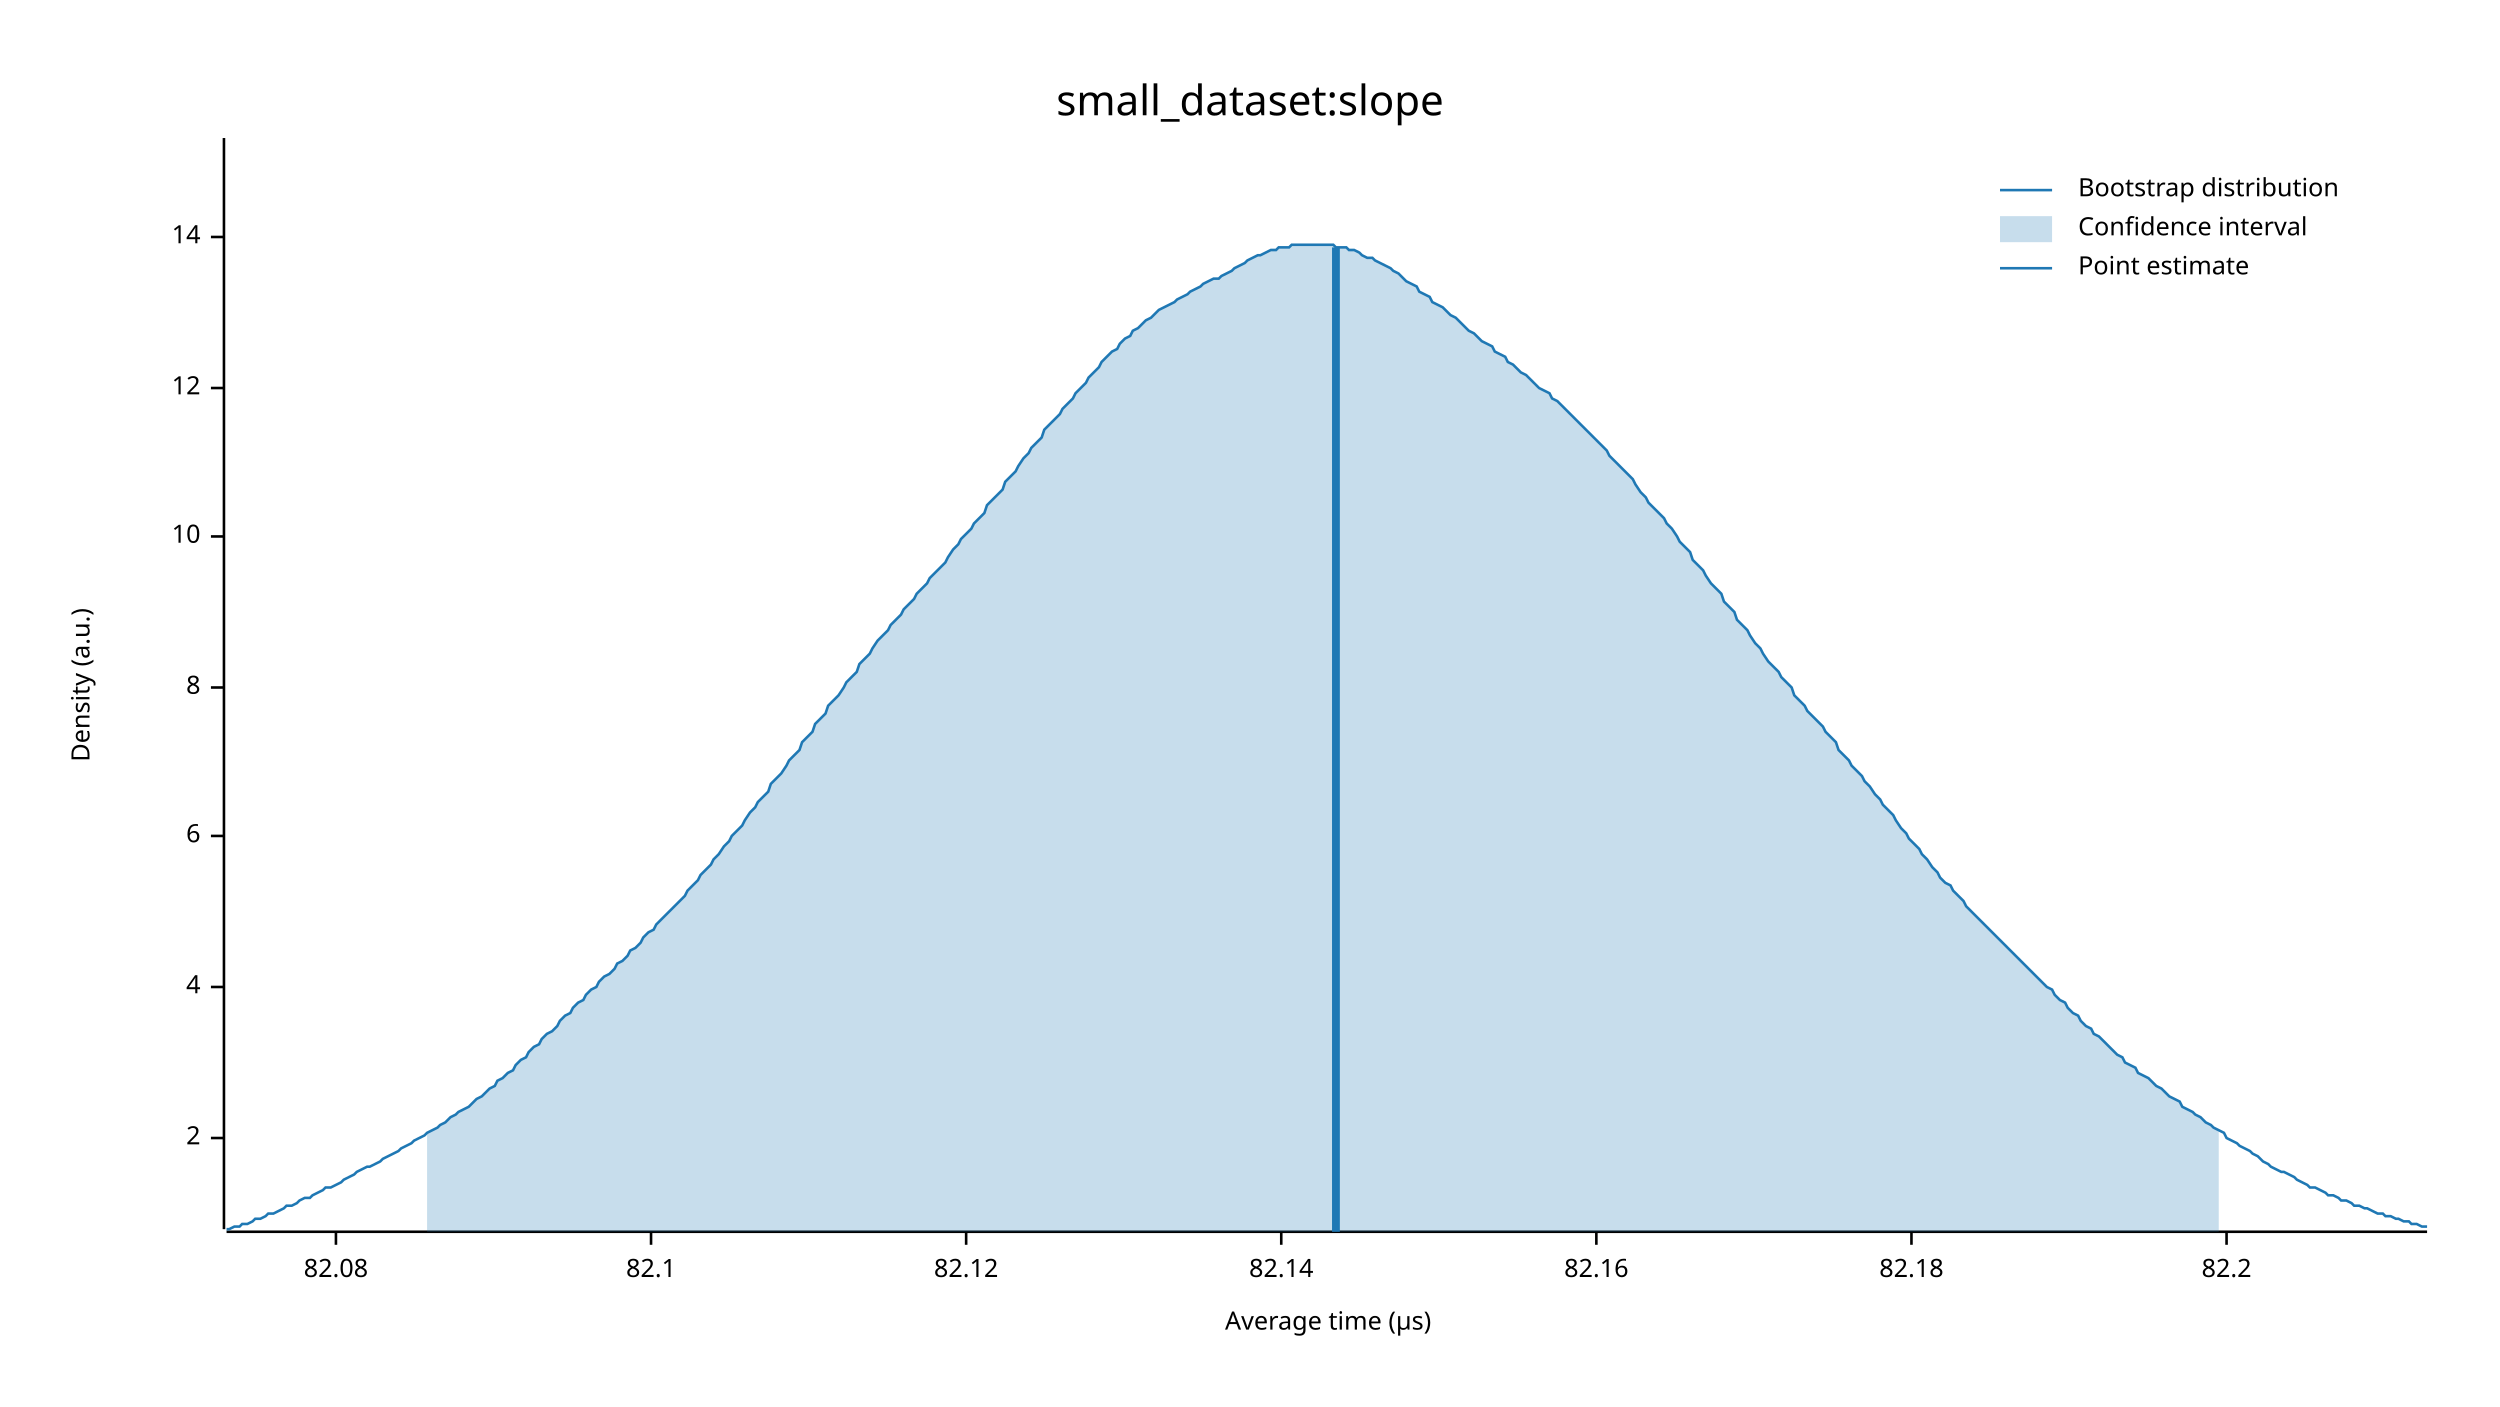
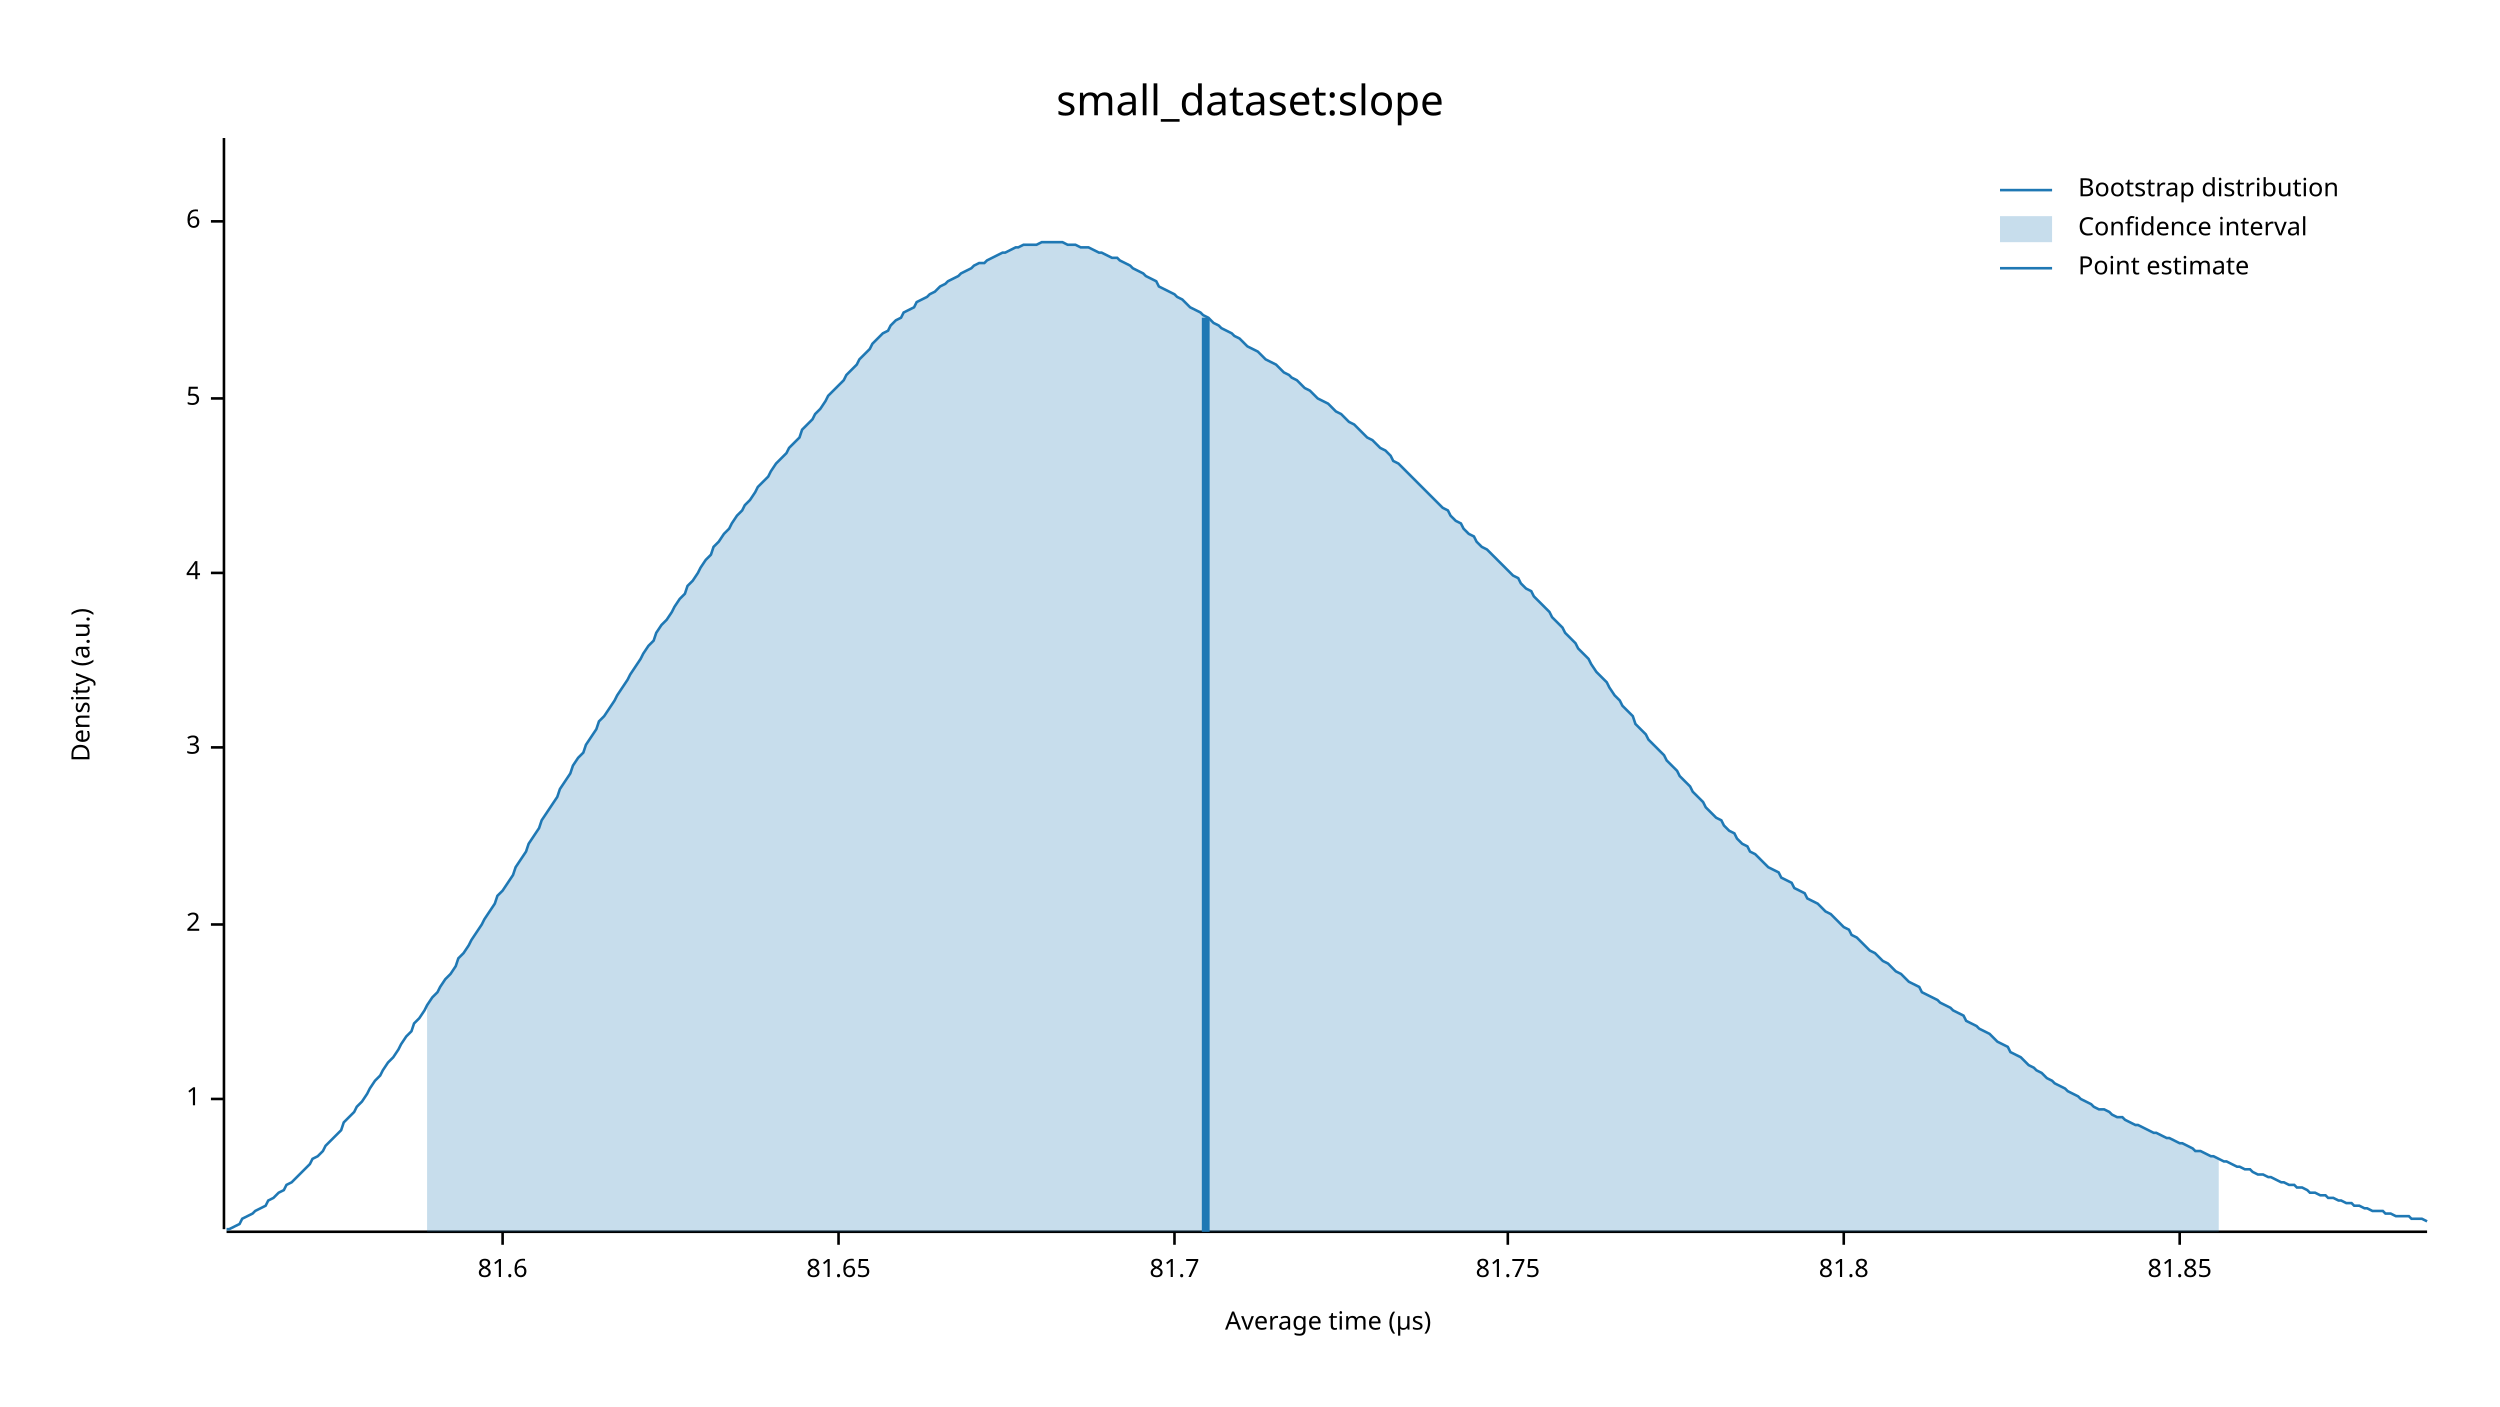
<svg xmlns="http://www.w3.org/2000/svg" width="960" height="540" viewBox="0 0 960 540">
  <text x="480" y="32" dy="0.76em" text-anchor="middle" font-family="sans-serif" font-size="16.129" opacity="1" fill="#000000">
small_dataset:slope
</text>
  <text x="27" y="263" dy="0.76em" text-anchor="middle" font-family="sans-serif" font-size="9.677" opacity="1" fill="#000000" transform="rotate(270, 27, 263)">
Density (a.u.)
</text>
  <text x="510" y="513" dy="-0.5ex" text-anchor="middle" font-family="sans-serif" font-size="9.677" opacity="1" fill="#000000">
Average time (µs)
</text>
  <polyline fill="none" opacity="1" stroke="#000000" stroke-width="1" points="86,53 86,472 " />
-   <text x="77" y="437" dy="0.5ex" text-anchor="end" font-family="sans-serif" font-size="9.677" opacity="1" fill="#000000">
+   <text x="77" y="422" dy="0.5ex" text-anchor="end" font-family="sans-serif" font-size="9.677" opacity="1" fill="#000000">
+ 1
+ </text>
+   <polyline fill="none" opacity="1" stroke="#000000" stroke-width="1" points="81,422 86,422 " />
+   <text x="77" y="355" dy="0.5ex" text-anchor="end" font-family="sans-serif" font-size="9.677" opacity="1" fill="#000000">
2
</text>
-   <polyline fill="none" opacity="1" stroke="#000000" stroke-width="1" points="81,437 86,437 " />
-   <text x="77" y="379" dy="0.5ex" text-anchor="end" font-family="sans-serif" font-size="9.677" opacity="1" fill="#000000">
+   <polyline fill="none" opacity="1" stroke="#000000" stroke-width="1" points="81,355 86,355 " />
+   <text x="77" y="287" dy="0.5ex" text-anchor="end" font-family="sans-serif" font-size="9.677" opacity="1" fill="#000000">
+ 3
+ </text>
+   <polyline fill="none" opacity="1" stroke="#000000" stroke-width="1" points="81,287 86,287 " />
+   <text x="77" y="220" dy="0.5ex" text-anchor="end" font-family="sans-serif" font-size="9.677" opacity="1" fill="#000000">
4
</text>
-   <polyline fill="none" opacity="1" stroke="#000000" stroke-width="1" points="81,379 86,379 " />
-   <text x="77" y="321" dy="0.5ex" text-anchor="end" font-family="sans-serif" font-size="9.677" opacity="1" fill="#000000">
+   <polyline fill="none" opacity="1" stroke="#000000" stroke-width="1" points="81,220 86,220 " />
+   <text x="77" y="153" dy="0.5ex" text-anchor="end" font-family="sans-serif" font-size="9.677" opacity="1" fill="#000000">
+ 5
+ </text>
+   <polyline fill="none" opacity="1" stroke="#000000" stroke-width="1" points="81,153 86,153 " />
+   <text x="77" y="85" dy="0.5ex" text-anchor="end" font-family="sans-serif" font-size="9.677" opacity="1" fill="#000000">
6
</text>
-   <polyline fill="none" opacity="1" stroke="#000000" stroke-width="1" points="81,321 86,321 " />
-   <text x="77" y="264" dy="0.5ex" text-anchor="end" font-family="sans-serif" font-size="9.677" opacity="1" fill="#000000">
- 8
+   <polyline fill="none" opacity="1" stroke="#000000" stroke-width="1" points="81,85 86,85 " />
+   <polyline fill="none" opacity="1" stroke="#000000" stroke-width="1" points="87,473 932,473 " />
+   <text x="193" y="483" dy="0.76em" text-anchor="middle" font-family="sans-serif" font-size="9.677" opacity="1" fill="#000000">
+ 81.6
</text>
-   <polyline fill="none" opacity="1" stroke="#000000" stroke-width="1" points="81,264 86,264 " />
-   <text x="77" y="206" dy="0.5ex" text-anchor="end" font-family="sans-serif" font-size="9.677" opacity="1" fill="#000000">
- 10
+   <polyline fill="none" opacity="1" stroke="#000000" stroke-width="1" points="193,473 193,478 " />
+   <text x="322" y="483" dy="0.76em" text-anchor="middle" font-family="sans-serif" font-size="9.677" opacity="1" fill="#000000">
+ 81.65
</text>
-   <polyline fill="none" opacity="1" stroke="#000000" stroke-width="1" points="81,206 86,206 " />
-   <text x="77" y="149" dy="0.5ex" text-anchor="end" font-family="sans-serif" font-size="9.677" opacity="1" fill="#000000">
- 12
+   <polyline fill="none" opacity="1" stroke="#000000" stroke-width="1" points="322,473 322,478 " />
+   <text x="451" y="483" dy="0.76em" text-anchor="middle" font-family="sans-serif" font-size="9.677" opacity="1" fill="#000000">
+ 81.7
</text>
-   <polyline fill="none" opacity="1" stroke="#000000" stroke-width="1" points="81,149 86,149 " />
-   <text x="77" y="91" dy="0.5ex" text-anchor="end" font-family="sans-serif" font-size="9.677" opacity="1" fill="#000000">
- 14
+   <polyline fill="none" opacity="1" stroke="#000000" stroke-width="1" points="451,473 451,478 " />
+   <text x="579" y="483" dy="0.76em" text-anchor="middle" font-family="sans-serif" font-size="9.677" opacity="1" fill="#000000">
+ 81.75
</text>
-   <polyline fill="none" opacity="1" stroke="#000000" stroke-width="1" points="81,91 86,91 " />
-   <polyline fill="none" opacity="1" stroke="#000000" stroke-width="1" points="87,473 932,473 " />
-   <text x="129" y="483" dy="0.76em" text-anchor="middle" font-family="sans-serif" font-size="9.677" opacity="1" fill="#000000">
- 82.08
+   <polyline fill="none" opacity="1" stroke="#000000" stroke-width="1" points="579,473 579,478 " />
+   <text x="708" y="483" dy="0.76em" text-anchor="middle" font-family="sans-serif" font-size="9.677" opacity="1" fill="#000000">
+ 81.8
</text>
-   <polyline fill="none" opacity="1" stroke="#000000" stroke-width="1" points="129,473 129,478 " />
-   <text x="250" y="483" dy="0.76em" text-anchor="middle" font-family="sans-serif" font-size="9.677" opacity="1" fill="#000000">
- 82.1
+   <polyline fill="none" opacity="1" stroke="#000000" stroke-width="1" points="708,473 708,478 " />
+   <text x="837" y="483" dy="0.76em" text-anchor="middle" font-family="sans-serif" font-size="9.677" opacity="1" fill="#000000">
+ 81.85
</text>
-   <polyline fill="none" opacity="1" stroke="#000000" stroke-width="1" points="250,473 250,478 " />
-   <text x="371" y="483" dy="0.76em" text-anchor="middle" font-family="sans-serif" font-size="9.677" opacity="1" fill="#000000">
- 82.12
- </text>
-   <polyline fill="none" opacity="1" stroke="#000000" stroke-width="1" points="371,473 371,478 " />
-   <text x="492" y="483" dy="0.76em" text-anchor="middle" font-family="sans-serif" font-size="9.677" opacity="1" fill="#000000">
- 82.14
- </text>
-   <polyline fill="none" opacity="1" stroke="#000000" stroke-width="1" points="492,473 492,478 " />
-   <text x="613" y="483" dy="0.76em" text-anchor="middle" font-family="sans-serif" font-size="9.677" opacity="1" fill="#000000">
- 82.16
- </text>
-   <polyline fill="none" opacity="1" stroke="#000000" stroke-width="1" points="613,473 613,478 " />
-   <text x="734" y="483" dy="0.76em" text-anchor="middle" font-family="sans-serif" font-size="9.677" opacity="1" fill="#000000">
- 82.18
- </text>
-   <polyline fill="none" opacity="1" stroke="#000000" stroke-width="1" points="734,473 734,478 " />
-   <text x="855" y="483" dy="0.76em" text-anchor="middle" font-family="sans-serif" font-size="9.677" opacity="1" fill="#000000">
- 82.2
- </text>
-   <polyline fill="none" opacity="1" stroke="#000000" stroke-width="1" points="855,473 855,478 " />
-   <polyline fill="none" opacity="1" stroke="#1F78B4" stroke-width="1" points="87,472 88,472 90,471 92,471 93,470 95,470 97,469 98,468 100,468 102,467 103,466 105,466 107,465 109,464 110,463 112,463 114,462 115,461 117,460 119,460 120,459 122,458 124,457 125,456 127,456 129,455 131,454 132,453 134,452 136,451 137,450 139,449 141,448 142,448 144,447 146,446 147,445 149,444 151,443 153,442 154,441 156,440 158,439 159,438 161,437 163,436 164,435 166,434 168,433 169,432 171,431 173,429 175,428 176,427 178,426 180,425 181,424 183,422 185,421 186,420 188,418 190,417 191,415 193,414 195,412 197,411 198,409 200,407 202,406 203,404 205,402 207,401 208,399 210,397 212,396 214,394 215,392 217,390 219,389 220,387 222,385 224,384 225,382 227,380 229,379 230,377 232,375 234,374 236,372 237,370 239,369 241,367 242,365 244,364 246,362 247,360 249,358 251,357 252,355 254,353 256,351 258,349 259,348 261,346 263,344 264,342 266,340 268,338 269,336 271,334 273,332 274,330 276,328 278,325 280,323 281,321 283,319 285,317 286,315 288,312 290,310 291,308 293,306 295,304 296,301 298,299 300,297 302,294 303,292 305,290 307,288 308,285 310,283 312,281 313,278 315,276 317,274 318,271 320,269 322,267 324,264 325,262 327,260 329,258 330,255 332,253 334,251 335,249 337,246 339,244 341,242 342,240 344,238 346,236 347,234 349,232 351,230 352,228 354,226 356,224 357,222 359,220 361,218 363,216 364,214 366,211 368,209 369,207 371,205 373,203 374,201 376,199 378,197 379,194 381,192 383,190 385,188 386,185 388,183 390,181 391,179 393,176 395,174 396,172 398,170 400,168 401,165 403,163 405,161 407,159 408,157 410,155 412,153 413,151 415,149 417,147 418,145 420,143 422,141 423,139 425,137 427,135 429,134 430,132 432,130 434,129 435,127 437,126 439,124 440,123 442,122 444,120 445,119 447,118 449,117 451,116 452,115 454,114 456,113 457,112 459,111 461,110 462,109 464,108 466,107 468,107 469,106 471,105 473,104 474,103 476,102 478,101 479,100 481,99 483,98 484,98 486,97 488,96 490,96 491,95 493,95 495,95 496,94 498,94 500,94 501,94 503,94 505,94 506,94 508,94 510,94 512,94 513,95 515,95 517,95 518,96 520,96 522,97 523,98 525,99 527,99 528,100 530,101 532,102 534,103 535,104 537,105 539,107 540,108 542,109 544,110 545,112 547,113 549,114 550,116 552,117 554,118 556,120 557,121 559,122 561,124 562,125 564,127 566,128 567,129 569,131 571,132 573,133 574,135 576,136 578,137 579,139 581,140 583,142 584,143 586,144 588,146 589,147 591,149 593,150 595,151 596,153 598,154 600,156 601,157 603,159 605,161 606,162 608,164 610,166 611,167 613,169 615,171 617,173 618,175 620,177 622,179 623,180 625,182 627,184 628,186 630,189 632,191 633,193 635,195 637,197 639,199 640,201 642,203 644,206 645,208 647,210 649,212 650,215 652,217 654,219 655,221 657,224 659,226 661,228 662,231 664,233 666,235 667,238 669,240 671,242 672,244 674,247 676,249 677,251 679,254 681,256 683,258 684,260 686,262 688,264 689,267 691,269 693,271 694,273 696,275 698,277 700,279 701,281 703,283 705,285 706,288 708,290 710,292 711,294 713,296 715,298 716,300 718,302 720,305 722,307 723,309 725,311 727,313 728,315 730,318 732,320 733,322 735,324 737,326 738,328 740,330 742,333 744,335 745,337 747,339 749,340 750,342 752,344 754,346 755,348 757,350 759,352 760,353 762,355 764,357 766,359 767,360 769,362 771,364 772,365 774,367 776,369 777,370 779,372 781,374 782,375 784,377 786,379 788,380 789,382 791,384 793,385 794,387 796,389 798,390 799,392 801,394 803,395 804,397 806,398 808,400 810,402 811,403 813,405 815,406 816,408 818,409 820,410 821,412 823,413 825,414 827,416 828,417 830,418 832,420 833,421 835,422 837,423 838,425 840,426 842,427 843,428 845,429 847,431 849,432 850,433 852,434 854,435 855,437 857,438 859,439 860,440 862,441 864,442 865,443 867,444 869,446 871,447 872,448 874,449 876,450 877,450 879,451 881,452 882,453 884,454 886,455 887,456 889,456 891,457 893,458 894,459 896,459 898,460 899,461 901,461 903,462 904,463 906,463 908,464 909,464 911,465 913,466 915,466 916,467 918,467 920,468 921,468 923,469 925,469 926,470 928,470 930,471 932,471 " />
-   <polygon opacity="0.25" fill="#1F78B4" points="164,435 166,434 168,433 169,432 171,431 173,429 175,428 176,427 178,426 180,425 181,424 183,422 185,421 186,420 188,418 190,417 191,415 193,414 195,412 197,411 198,409 200,407 202,406 203,404 205,402 207,401 208,399 210,397 212,396 214,394 215,392 217,390 219,389 220,387 222,385 224,384 225,382 227,380 229,379 230,377 232,375 234,374 236,372 237,370 239,369 241,367 242,365 244,364 246,362 247,360 249,358 251,357 252,355 254,353 256,351 258,349 259,348 261,346 263,344 264,342 266,340 268,338 269,336 271,334 273,332 274,330 276,328 278,325 280,323 281,321 283,319 285,317 286,315 288,312 290,310 291,308 293,306 295,304 296,301 298,299 300,297 302,294 303,292 305,290 307,288 308,285 310,283 312,281 313,278 315,276 317,274 318,271 320,269 322,267 324,264 325,262 327,260 329,258 330,255 332,253 334,251 335,249 337,246 339,244 341,242 342,240 344,238 346,236 347,234 349,232 351,230 352,228 354,226 356,224 357,222 359,220 361,218 363,216 364,214 366,211 368,209 369,207 371,205 373,203 374,201 376,199 378,197 379,194 381,192 383,190 385,188 386,185 388,183 390,181 391,179 393,176 395,174 396,172 398,170 400,168 401,165 403,163 405,161 407,159 408,157 410,155 412,153 413,151 415,149 417,147 418,145 420,143 422,141 423,139 425,137 427,135 429,134 430,132 432,130 434,129 435,127 437,126 439,124 440,123 442,122 444,120 445,119 447,118 449,117 451,116 452,115 454,114 456,113 457,112 459,111 461,110 462,109 464,108 466,107 468,107 469,106 471,105 473,104 474,103 476,102 478,101 479,100 481,99 483,98 484,98 486,97 488,96 490,96 491,95 493,95 495,95 496,94 498,94 500,94 501,94 503,94 505,94 506,94 508,94 510,94 512,94 513,95 515,95 517,95 518,96 520,96 522,97 523,98 525,99 527,99 528,100 530,101 532,102 534,103 535,104 537,105 539,107 540,108 542,109 544,110 545,112 547,113 549,114 550,116 552,117 554,118 556,120 557,121 559,122 561,124 562,125 564,127 566,128 567,129 569,131 571,132 573,133 574,135 576,136 578,137 579,139 581,140 583,142 584,143 586,144 588,146 589,147 591,149 593,150 595,151 596,153 598,154 600,156 601,157 603,159 605,161 606,162 608,164 610,166 611,167 613,169 615,171 617,173 618,175 620,177 622,179 623,180 625,182 627,184 628,186 630,189 632,191 633,193 635,195 637,197 639,199 640,201 642,203 644,206 645,208 647,210 649,212 650,215 652,217 654,219 655,221 657,224 659,226 661,228 662,231 664,233 666,235 667,238 669,240 671,242 672,244 674,247 676,249 677,251 679,254 681,256 683,258 684,260 686,262 688,264 689,267 691,269 693,271 694,273 696,275 698,277 700,279 701,281 703,283 705,285 706,288 708,290 710,292 711,294 713,296 715,298 716,300 718,302 720,305 722,307 723,309 725,311 727,313 728,315 730,318 732,320 733,322 735,324 737,326 738,328 740,330 742,333 744,335 745,337 747,339 749,340 750,342 752,344 754,346 755,348 757,350 759,352 760,353 762,355 764,357 766,359 767,360 769,362 771,364 772,365 774,367 776,369 777,370 779,372 781,374 782,375 784,377 786,379 788,380 789,382 791,384 793,385 794,387 796,389 798,390 799,392 801,394 803,395 804,397 806,398 808,400 810,402 811,403 813,405 815,406 816,408 818,409 820,410 821,412 823,413 825,414 827,416 828,417 830,418 832,420 833,421 835,422 837,423 838,425 840,426 842,427 843,428 845,429 847,431 849,432 850,433 852,434 852,473 164,473 " />
-   <polyline fill="none" opacity="1" stroke="#1F78B4" stroke-width="3" points="513,473 513,95 " />
+   <polyline fill="none" opacity="1" stroke="#000000" stroke-width="1" points="837,473 837,478 " />
+   <polyline fill="none" opacity="1" stroke="#1F78B4" stroke-width="1" points="87,472 88,472 90,471 92,470 93,468 95,467 97,466 98,465 100,464 102,463 103,461 105,460 107,458 109,457 110,455 112,454 114,452 115,451 117,449 119,447 120,445 122,444 124,442 125,440 127,438 129,436 131,434 132,431 134,429 136,427 137,425 139,423 141,420 142,418 144,415 146,413 147,411 149,408 151,406 153,403 154,401 156,398 158,396 159,393 161,391 163,388 164,386 166,383 168,381 169,379 171,376 173,374 175,371 176,368 178,366 180,363 181,361 183,358 185,355 186,353 188,350 190,347 191,344 193,342 195,339 197,336 198,333 200,330 202,327 203,324 205,321 207,318 208,315 210,312 212,309 214,306 215,303 217,300 219,297 220,294 222,291 224,289 225,286 227,283 229,280 230,277 232,275 234,272 236,269 237,267 239,264 241,261 242,259 244,256 246,253 247,251 249,248 251,246 252,243 254,240 256,238 258,235 259,233 261,230 263,228 264,225 266,223 268,220 269,218 271,215 273,213 274,210 276,208 278,205 280,203 281,201 283,198 285,196 286,194 288,192 290,189 291,187 293,185 295,183 296,181 298,178 300,176 302,174 303,172 305,170 307,168 308,165 310,163 312,161 313,159 315,157 317,154 318,152 320,150 322,148 324,146 325,144 327,142 329,140 330,138 332,136 334,134 335,132 337,130 339,128 341,127 342,125 344,123 346,122 347,120 349,119 351,118 352,116 354,115 356,114 357,113 359,112 361,110 363,109 364,108 366,107 368,106 369,105 371,104 373,103 374,102 376,101 378,101 379,100 381,99 383,98 385,97 386,97 388,96 390,95 391,95 393,94 395,94 396,94 398,94 400,93 401,93 403,93 405,93 407,93 408,93 410,94 412,94 413,94 415,95 417,95 418,95 420,96 422,97 423,97 425,98 427,99 429,99 430,100 432,101 434,102 435,103 437,104 439,105 440,106 442,107 444,108 445,110 447,111 449,112 451,113 452,114 454,115 456,117 457,118 459,119 461,120 462,121 464,122 466,124 468,125 469,126 471,127 473,128 474,129 476,130 478,132 479,133 481,134 483,135 484,136 486,138 488,139 490,140 491,141 493,143 495,144 496,145 498,146 500,148 501,149 503,150 505,152 506,153 508,154 510,155 512,157 513,158 515,159 517,161 518,162 520,163 522,165 523,166 525,168 527,169 528,170 530,172 532,173 534,175 535,177 537,178 539,180 540,181 542,183 544,185 545,186 547,188 549,190 550,191 552,193 554,195 556,196 557,198 559,200 561,201 562,203 564,205 566,206 567,208 569,210 571,211 573,213 574,214 576,216 578,218 579,219 581,221 583,222 584,224 586,226 588,227 589,229 591,231 593,233 595,235 596,237 598,239 600,241 601,243 603,245 605,247 606,249 608,251 610,253 611,255 613,258 615,260 617,262 618,264 620,267 622,269 623,271 625,273 627,275 628,278 630,280 632,282 633,284 635,286 637,288 639,290 640,292 642,294 644,296 645,298 647,300 649,302 650,304 652,306 654,308 655,310 657,312 659,314 661,315 662,317 664,319 666,320 667,322 669,324 671,325 672,327 674,328 676,330 677,331 679,333 681,334 683,335 684,337 686,338 688,339 689,341 691,342 693,343 694,345 696,346 698,347 700,349 701,350 703,351 705,353 706,354 708,356 710,357 711,359 713,360 715,362 716,363 718,365 720,366 722,368 723,369 725,370 727,372 728,373 730,374 732,376 733,377 735,378 737,379 738,381 740,382 742,383 744,384 745,385 747,386 749,387 750,388 752,389 754,390 755,392 757,393 759,394 760,395 762,396 764,397 766,399 767,400 769,401 771,402 772,404 774,405 776,406 777,407 779,409 781,410 782,411 784,412 786,414 788,415 789,416 791,417 793,418 794,419 796,420 798,421 799,422 801,423 803,424 804,425 806,426 808,426 810,427 811,428 813,429 815,429 816,430 818,431 820,432 821,432 823,433 825,434 827,435 828,435 830,436 832,437 833,437 835,438 837,439 838,439 840,440 842,441 843,442 845,442 847,443 849,444 850,444 852,445 854,446 855,446 857,447 859,448 860,448 862,449 864,449 865,450 867,451 869,451 871,452 872,452 874,453 876,454 877,454 879,455 881,455 882,456 884,456 886,457 887,458 889,458 891,459 893,459 894,460 896,460 898,461 899,461 901,462 903,462 904,463 906,463 908,464 909,464 911,465 913,465 915,465 916,466 918,466 920,467 921,467 923,467 925,467 926,468 928,468 930,468 932,469 " />
+   <polygon opacity="0.25" fill="#1F78B4" points="164,386 166,383 168,381 169,379 171,376 173,374 175,371 176,368 178,366 180,363 181,361 183,358 185,355 186,353 188,350 190,347 191,344 193,342 195,339 197,336 198,333 200,330 202,327 203,324 205,321 207,318 208,315 210,312 212,309 214,306 215,303 217,300 219,297 220,294 222,291 224,289 225,286 227,283 229,280 230,277 232,275 234,272 236,269 237,267 239,264 241,261 242,259 244,256 246,253 247,251 249,248 251,246 252,243 254,240 256,238 258,235 259,233 261,230 263,228 264,225 266,223 268,220 269,218 271,215 273,213 274,210 276,208 278,205 280,203 281,201 283,198 285,196 286,194 288,192 290,189 291,187 293,185 295,183 296,181 298,178 300,176 302,174 303,172 305,170 307,168 308,165 310,163 312,161 313,159 315,157 317,154 318,152 320,150 322,148 324,146 325,144 327,142 329,140 330,138 332,136 334,134 335,132 337,130 339,128 341,127 342,125 344,123 346,122 347,120 349,119 351,118 352,116 354,115 356,114 357,113 359,112 361,110 363,109 364,108 366,107 368,106 369,105 371,104 373,103 374,102 376,101 378,101 379,100 381,99 383,98 385,97 386,97 388,96 390,95 391,95 393,94 395,94 396,94 398,94 400,93 401,93 403,93 405,93 407,93 408,93 410,94 412,94 413,94 415,95 417,95 418,95 420,96 422,97 423,97 425,98 427,99 429,99 430,100 432,101 434,102 435,103 437,104 439,105 440,106 442,107 444,108 445,110 447,111 449,112 451,113 452,114 454,115 456,117 457,118 459,119 461,120 462,121 464,122 466,124 468,125 469,126 471,127 473,128 474,129 476,130 478,132 479,133 481,134 483,135 484,136 486,138 488,139 490,140 491,141 493,143 495,144 496,145 498,146 500,148 501,149 503,150 505,152 506,153 508,154 510,155 512,157 513,158 515,159 517,161 518,162 520,163 522,165 523,166 525,168 527,169 528,170 530,172 532,173 534,175 535,177 537,178 539,180 540,181 542,183 544,185 545,186 547,188 549,190 550,191 552,193 554,195 556,196 557,198 559,200 561,201 562,203 564,205 566,206 567,208 569,210 571,211 573,213 574,214 576,216 578,218 579,219 581,221 583,222 584,224 586,226 588,227 589,229 591,231 593,233 595,235 596,237 598,239 600,241 601,243 603,245 605,247 606,249 608,251 610,253 611,255 613,258 615,260 617,262 618,264 620,267 622,269 623,271 625,273 627,275 628,278 630,280 632,282 633,284 635,286 637,288 639,290 640,292 642,294 644,296 645,298 647,300 649,302 650,304 652,306 654,308 655,310 657,312 659,314 661,315 662,317 664,319 666,320 667,322 669,324 671,325 672,327 674,328 676,330 677,331 679,333 681,334 683,335 684,337 686,338 688,339 689,341 691,342 693,343 694,345 696,346 698,347 700,349 701,350 703,351 705,353 706,354 708,356 710,357 711,359 713,360 715,362 716,363 718,365 720,366 722,368 723,369 725,370 727,372 728,373 730,374 732,376 733,377 735,378 737,379 738,381 740,382 742,383 744,384 745,385 747,386 749,387 750,388 752,389 754,390 755,392 757,393 759,394 760,395 762,396 764,397 766,399 767,400 769,401 771,402 772,404 774,405 776,406 777,407 779,409 781,410 782,411 784,412 786,414 788,415 789,416 791,417 793,418 794,419 796,420 798,421 799,422 801,423 803,424 804,425 806,426 808,426 810,427 811,428 813,429 815,429 816,430 818,431 820,432 821,432 823,433 825,434 827,435 828,435 830,436 832,437 833,437 835,438 837,439 838,439 840,440 842,441 843,442 845,442 847,443 849,444 850,444 852,445 852,473 164,473 " />
+   <polyline fill="none" opacity="1" stroke="#1F78B4" stroke-width="3" points="463,473 463,122 " />
  <text x="798" y="68" dy="0.76em" text-anchor="start" font-family="sans-serif" font-size="9.677" opacity="1" fill="#000000">
Bootstrap distribution
</text>
  <text x="798" y="83" dy="0.76em" text-anchor="start" font-family="sans-serif" font-size="9.677" opacity="1" fill="#000000">
Confidence interval
</text>
  <text x="798" y="98" dy="0.76em" text-anchor="start" font-family="sans-serif" font-size="9.677" opacity="1" fill="#000000">
Point estimate
</text>
  <polyline fill="none" opacity="1" stroke="#1F78B4" stroke-width="1" points="768,73 788,73 " />
  <rect x="768" y="83" width="20" height="10" opacity="0.25" fill="#1F78B4" stroke="none" />
  <polyline fill="none" opacity="1" stroke="#1F78B4" stroke-width="1" points="768,103 788,103 " />
</svg>
